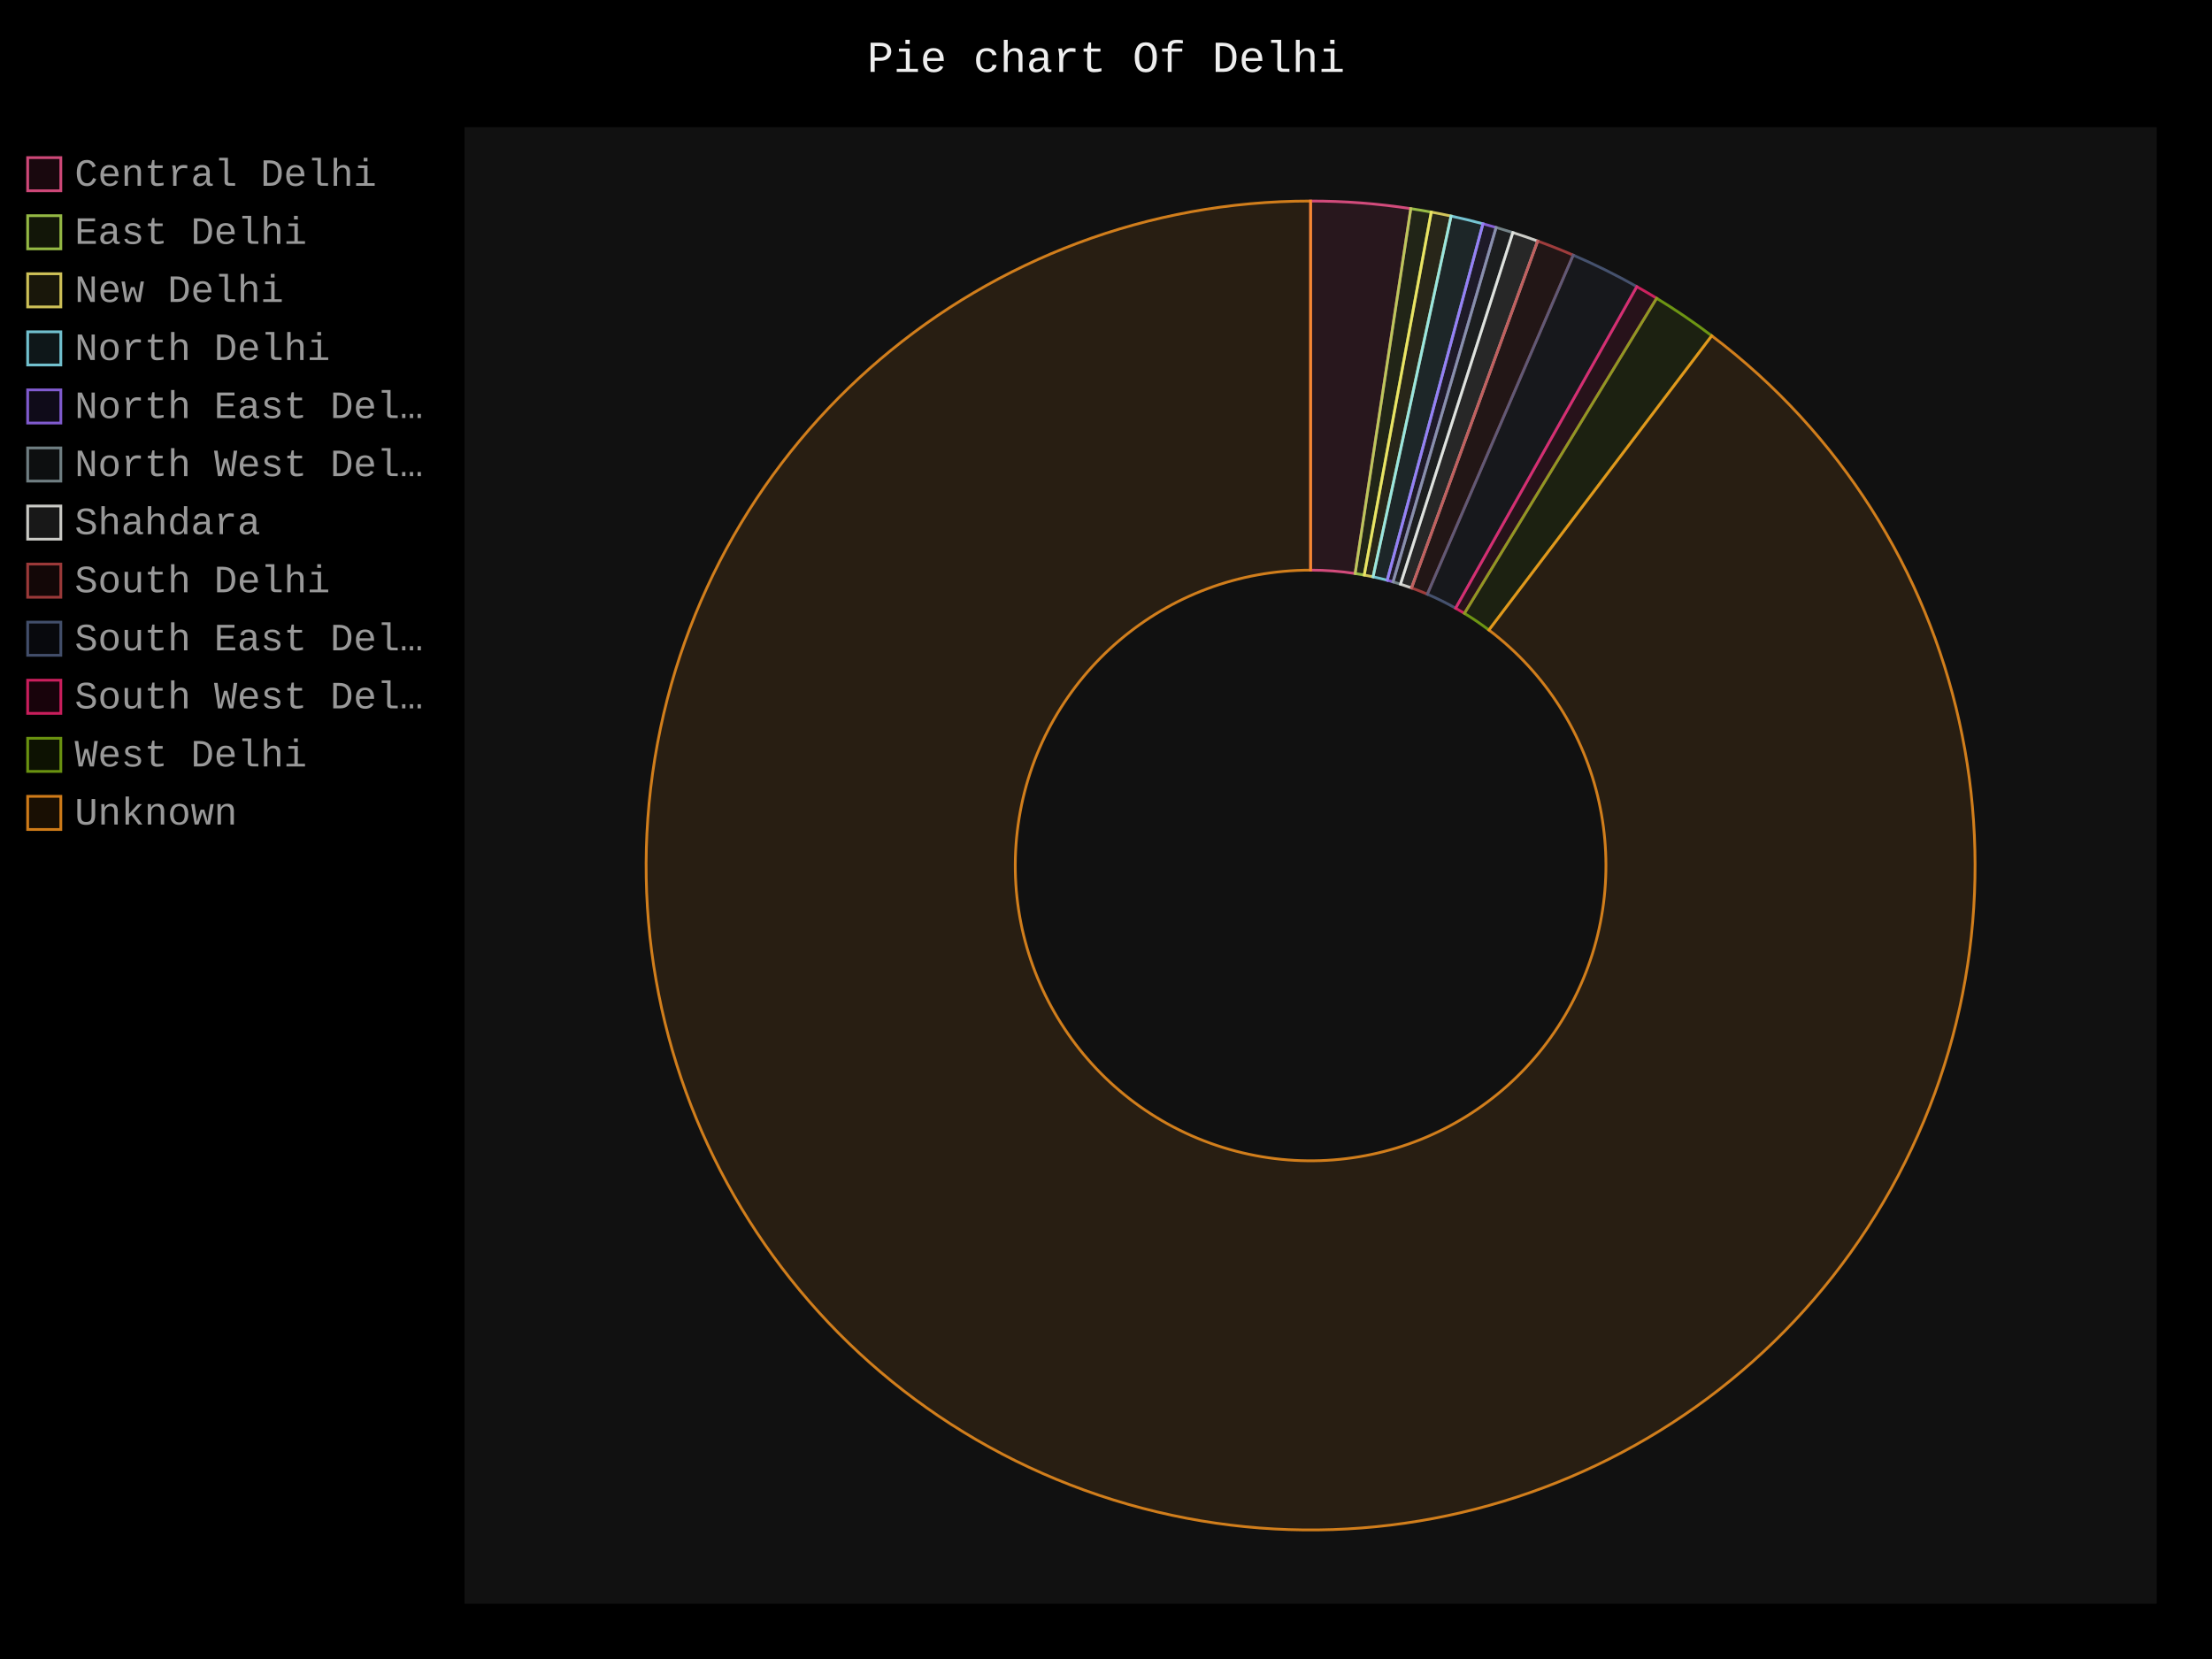
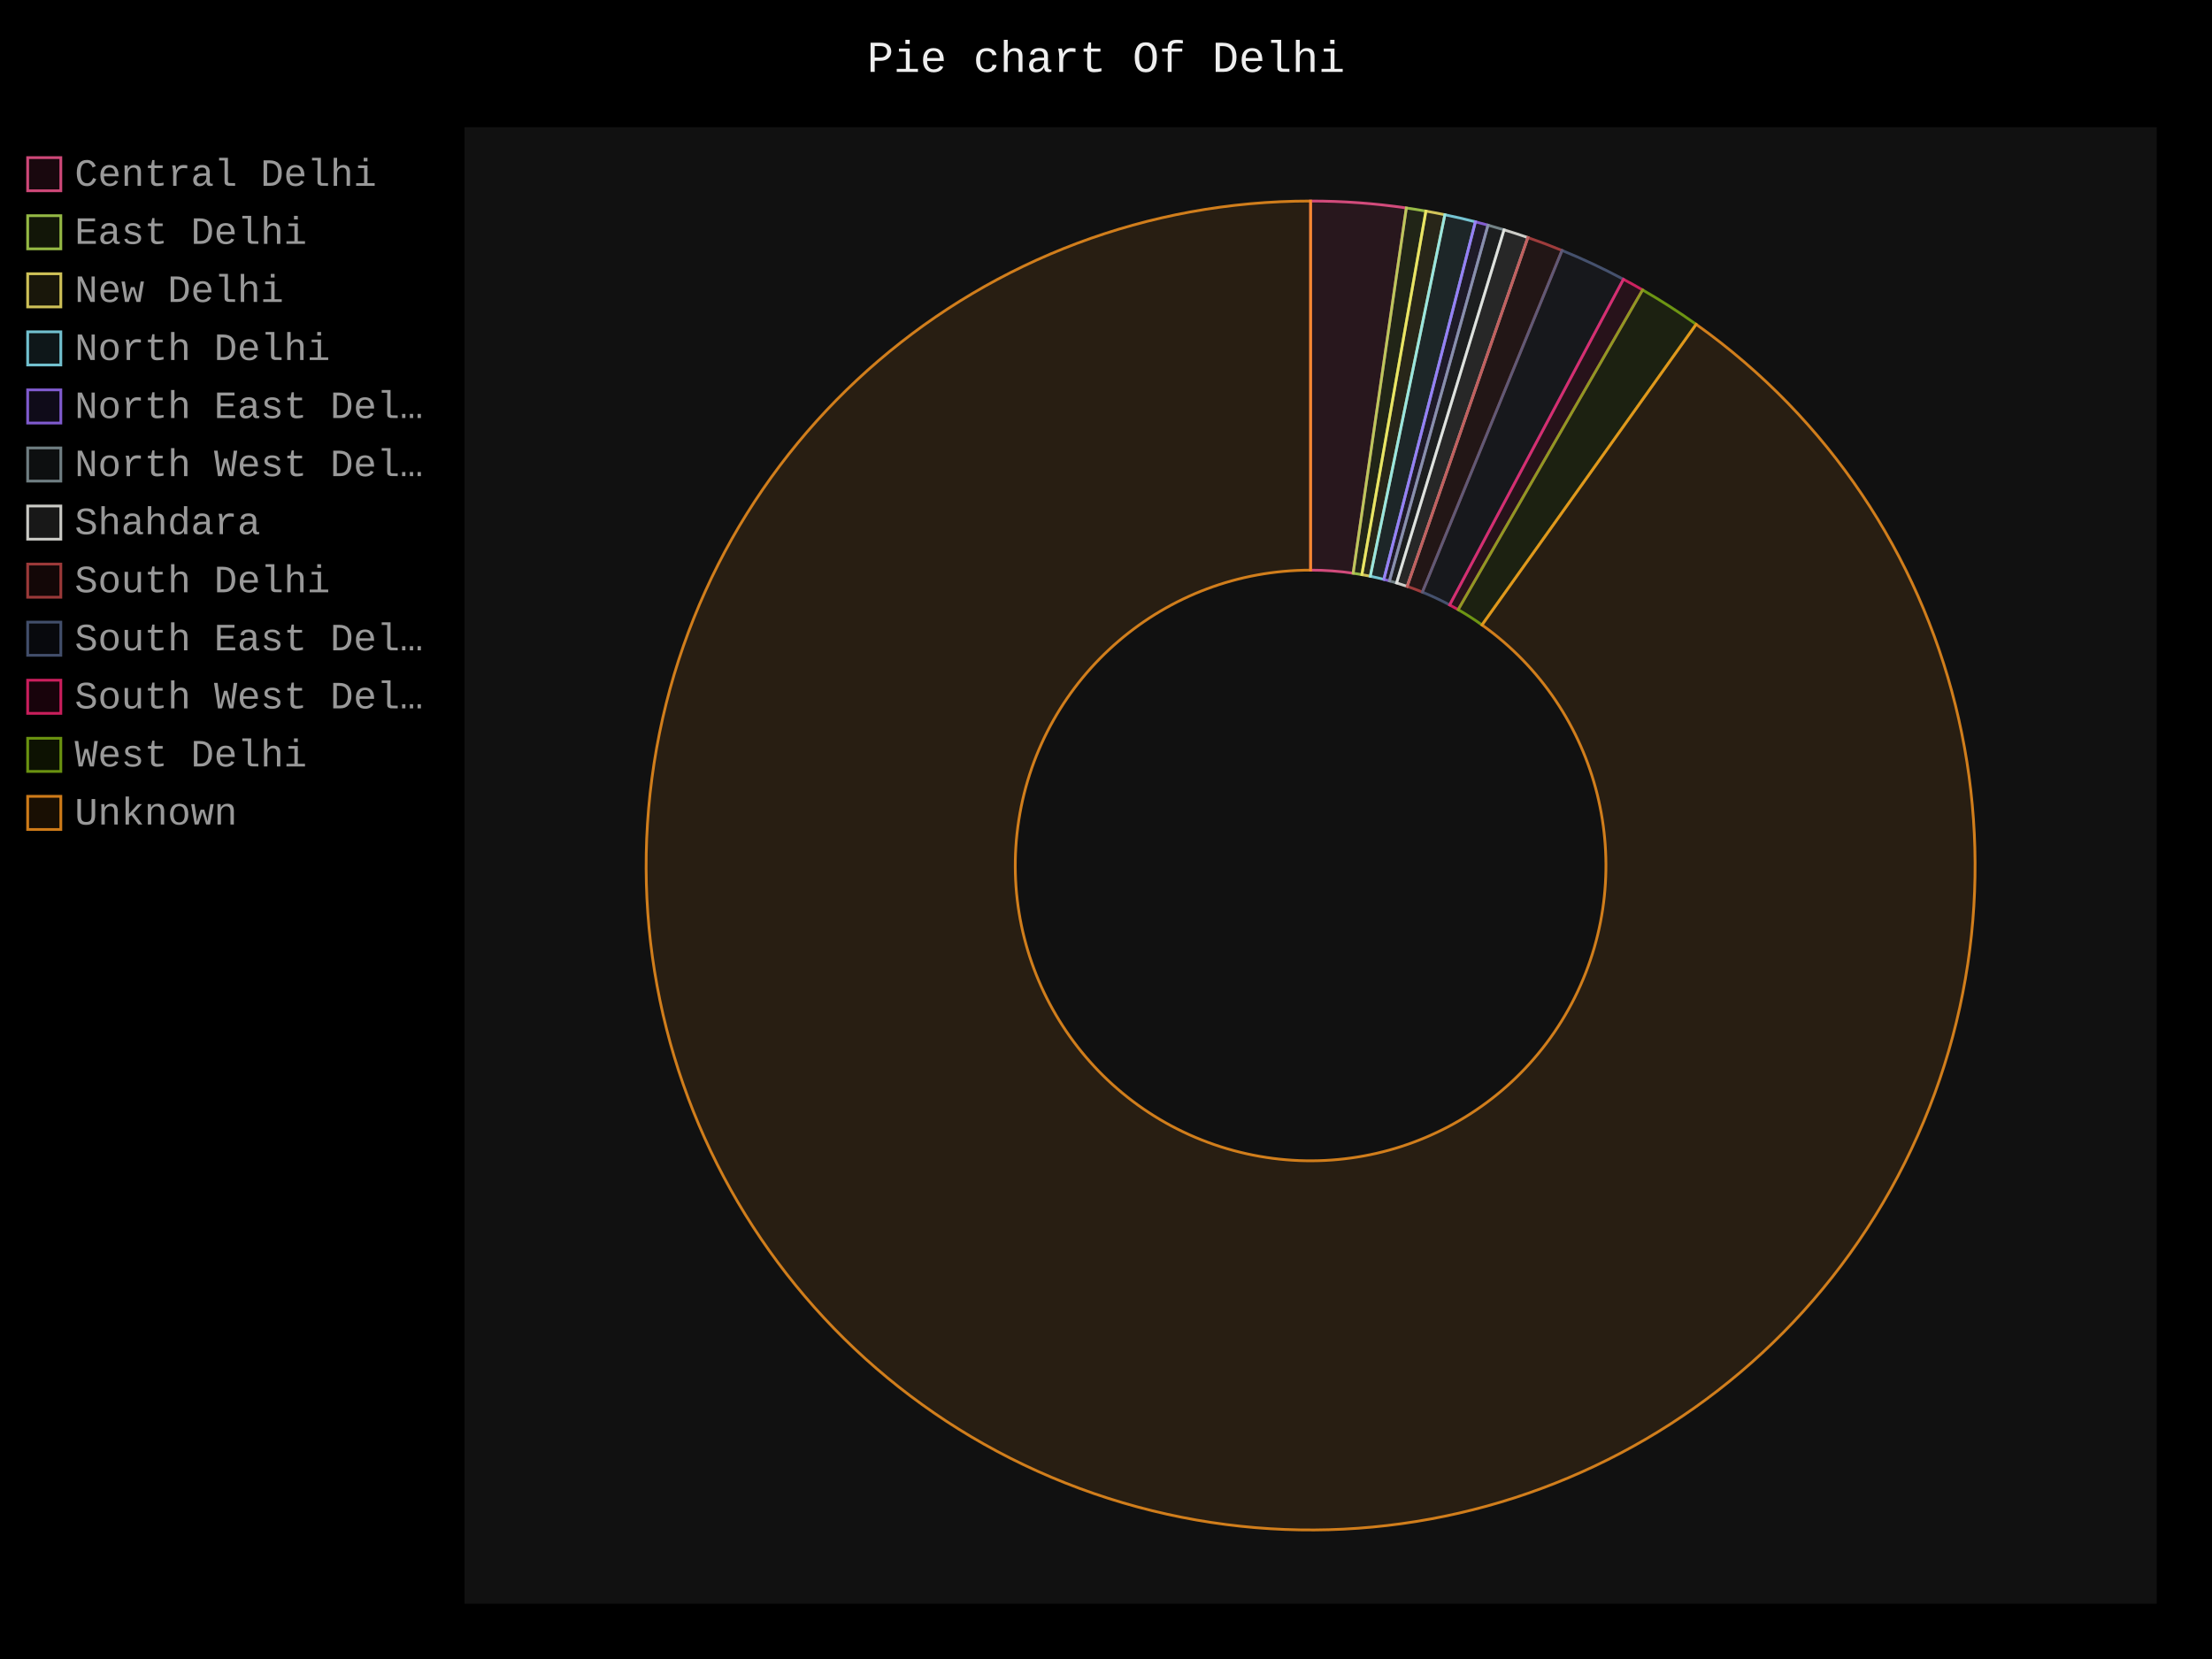
- <svg xmlns="http://www.w3.org/2000/svg" id="chart-38d7a956-8067-44b4-86da-1352ac4681a7" class="pygal-chart" viewBox="0 0 800 600">
+ <svg xmlns="http://www.w3.org/2000/svg" id="chart-8007bcb2-3fd1-4cb3-ae18-29a4db6c3bca" class="pygal-chart" viewBox="0 0 800 600">
  <defs>
-     <style type="text/css">#chart-38d7a956-8067-44b4-86da-1352ac4681a7{-webkit-user-select:none;-webkit-font-smoothing:antialiased;font-family:Consolas,"Liberation Mono",Menlo,Courier,monospace}#chart-38d7a956-8067-44b4-86da-1352ac4681a7 .title{font-family:Consolas,"Liberation Mono",Menlo,Courier,monospace;font-size:16px}#chart-38d7a956-8067-44b4-86da-1352ac4681a7 .legends .legend text{font-family:Consolas,"Liberation Mono",Menlo,Courier,monospace;font-size:14px}#chart-38d7a956-8067-44b4-86da-1352ac4681a7 .axis text{font-family:Consolas,"Liberation Mono",Menlo,Courier,monospace;font-size:10px}#chart-38d7a956-8067-44b4-86da-1352ac4681a7 .axis text.major{font-family:Consolas,"Liberation Mono",Menlo,Courier,monospace;font-size:10px}#chart-38d7a956-8067-44b4-86da-1352ac4681a7 .text-overlay text.value{font-family:Consolas,"Liberation Mono",Menlo,Courier,monospace;font-size:16px}#chart-38d7a956-8067-44b4-86da-1352ac4681a7 .text-overlay text.label{font-family:Consolas,"Liberation Mono",Menlo,Courier,monospace;font-size:10px}#chart-38d7a956-8067-44b4-86da-1352ac4681a7 .tooltip{font-family:Consolas,"Liberation Mono",Menlo,Courier,monospace;font-size:14px}#chart-38d7a956-8067-44b4-86da-1352ac4681a7 text.no_data{font-family:Consolas,"Liberation Mono",Menlo,Courier,monospace;font-size:64px}
- #chart-38d7a956-8067-44b4-86da-1352ac4681a7{background-color:black}#chart-38d7a956-8067-44b4-86da-1352ac4681a7 path,#chart-38d7a956-8067-44b4-86da-1352ac4681a7 line,#chart-38d7a956-8067-44b4-86da-1352ac4681a7 rect,#chart-38d7a956-8067-44b4-86da-1352ac4681a7 circle{-webkit-transition:1s ease-out;-moz-transition:1s ease-out;transition:1s ease-out}#chart-38d7a956-8067-44b4-86da-1352ac4681a7 .graph &gt; .background{fill:black}#chart-38d7a956-8067-44b4-86da-1352ac4681a7 .plot &gt; .background{fill:#111}#chart-38d7a956-8067-44b4-86da-1352ac4681a7 .graph{fill:#999}#chart-38d7a956-8067-44b4-86da-1352ac4681a7 text.no_data{fill:#eee}#chart-38d7a956-8067-44b4-86da-1352ac4681a7 .title{fill:#eee}#chart-38d7a956-8067-44b4-86da-1352ac4681a7 .legends .legend text{fill:#999}#chart-38d7a956-8067-44b4-86da-1352ac4681a7 .legends .legend:hover text{fill:#eee}#chart-38d7a956-8067-44b4-86da-1352ac4681a7 .axis .line{stroke:#eee}#chart-38d7a956-8067-44b4-86da-1352ac4681a7 .axis .guide.line{stroke:#555}#chart-38d7a956-8067-44b4-86da-1352ac4681a7 .axis .major.line{stroke:#999}#chart-38d7a956-8067-44b4-86da-1352ac4681a7 .axis text.major{fill:#eee}#chart-38d7a956-8067-44b4-86da-1352ac4681a7 .axis.y .guides:hover .guide.line,#chart-38d7a956-8067-44b4-86da-1352ac4681a7 .line-graph .axis.x .guides:hover .guide.line,#chart-38d7a956-8067-44b4-86da-1352ac4681a7 .stackedline-graph .axis.x .guides:hover .guide.line,#chart-38d7a956-8067-44b4-86da-1352ac4681a7 .xy-graph .axis.x .guides:hover .guide.line{stroke:#eee}#chart-38d7a956-8067-44b4-86da-1352ac4681a7 .axis .guides:hover text{fill:#eee}#chart-38d7a956-8067-44b4-86da-1352ac4681a7 .reactive{fill-opacity:.1;stroke-opacity:.8}#chart-38d7a956-8067-44b4-86da-1352ac4681a7 .ci{stroke:#999}#chart-38d7a956-8067-44b4-86da-1352ac4681a7 .reactive.active,#chart-38d7a956-8067-44b4-86da-1352ac4681a7 .active .reactive{fill-opacity:.75;stroke-opacity:.9;stroke-width:4}#chart-38d7a956-8067-44b4-86da-1352ac4681a7 .ci .reactive.active{stroke-width:1.5}#chart-38d7a956-8067-44b4-86da-1352ac4681a7 .series text{fill:#eee}#chart-38d7a956-8067-44b4-86da-1352ac4681a7 .tooltip rect{fill:#111;stroke:#eee;-webkit-transition:opacity 1s ease-out;-moz-transition:opacity 1s ease-out;transition:opacity 1s ease-out}#chart-38d7a956-8067-44b4-86da-1352ac4681a7 .tooltip .label{fill:#999}#chart-38d7a956-8067-44b4-86da-1352ac4681a7 .tooltip .label{fill:#999}#chart-38d7a956-8067-44b4-86da-1352ac4681a7 .tooltip .legend{font-size:.8em;fill:#555}#chart-38d7a956-8067-44b4-86da-1352ac4681a7 .tooltip .x_label{font-size:.6em;fill:#eee}#chart-38d7a956-8067-44b4-86da-1352ac4681a7 .tooltip .xlink{font-size:.5em;text-decoration:underline}#chart-38d7a956-8067-44b4-86da-1352ac4681a7 .tooltip .value{font-size:1.5em}#chart-38d7a956-8067-44b4-86da-1352ac4681a7 .bound{font-size:.5em}#chart-38d7a956-8067-44b4-86da-1352ac4681a7 .max-value{font-size:.75em;fill:#555}#chart-38d7a956-8067-44b4-86da-1352ac4681a7 .map-element{fill:#111;stroke:#555 !important}#chart-38d7a956-8067-44b4-86da-1352ac4681a7 .map-element .reactive{fill-opacity:inherit;stroke-opacity:inherit}#chart-38d7a956-8067-44b4-86da-1352ac4681a7 .color-0,#chart-38d7a956-8067-44b4-86da-1352ac4681a7 .color-0 a:visited{stroke:#ff5995;fill:#ff5995}#chart-38d7a956-8067-44b4-86da-1352ac4681a7 .color-1,#chart-38d7a956-8067-44b4-86da-1352ac4681a7 .color-1 a:visited{stroke:#b6e354;fill:#b6e354}#chart-38d7a956-8067-44b4-86da-1352ac4681a7 .color-2,#chart-38d7a956-8067-44b4-86da-1352ac4681a7 .color-2 a:visited{stroke:#feed6c;fill:#feed6c}#chart-38d7a956-8067-44b4-86da-1352ac4681a7 .color-3,#chart-38d7a956-8067-44b4-86da-1352ac4681a7 .color-3 a:visited{stroke:#8cedff;fill:#8cedff}#chart-38d7a956-8067-44b4-86da-1352ac4681a7 .color-4,#chart-38d7a956-8067-44b4-86da-1352ac4681a7 .color-4 a:visited{stroke:#9e6ffe;fill:#9e6ffe}#chart-38d7a956-8067-44b4-86da-1352ac4681a7 .color-5,#chart-38d7a956-8067-44b4-86da-1352ac4681a7 .color-5 a:visited{stroke:#899ca1;fill:#899ca1}#chart-38d7a956-8067-44b4-86da-1352ac4681a7 .color-6,#chart-38d7a956-8067-44b4-86da-1352ac4681a7 .color-6 a:visited{stroke:#f8f8f2;fill:#f8f8f2}#chart-38d7a956-8067-44b4-86da-1352ac4681a7 .color-7,#chart-38d7a956-8067-44b4-86da-1352ac4681a7 .color-7 a:visited{stroke:#bf4646;fill:#bf4646}#chart-38d7a956-8067-44b4-86da-1352ac4681a7 .color-8,#chart-38d7a956-8067-44b4-86da-1352ac4681a7 .color-8 a:visited{stroke:#516083;fill:#516083}#chart-38d7a956-8067-44b4-86da-1352ac4681a7 .color-9,#chart-38d7a956-8067-44b4-86da-1352ac4681a7 .color-9 a:visited{stroke:#f92672;fill:#f92672}#chart-38d7a956-8067-44b4-86da-1352ac4681a7 .color-10,#chart-38d7a956-8067-44b4-86da-1352ac4681a7 .color-10 a:visited{stroke:#82b414;fill:#82b414}#chart-38d7a956-8067-44b4-86da-1352ac4681a7 .color-11,#chart-38d7a956-8067-44b4-86da-1352ac4681a7 .color-11 a:visited{stroke:#fd971f;fill:#fd971f}#chart-38d7a956-8067-44b4-86da-1352ac4681a7 .text-overlay .color-0 text{fill:black}#chart-38d7a956-8067-44b4-86da-1352ac4681a7 .text-overlay .color-1 text{fill:black}#chart-38d7a956-8067-44b4-86da-1352ac4681a7 .text-overlay .color-2 text{fill:black}#chart-38d7a956-8067-44b4-86da-1352ac4681a7 .text-overlay .color-3 text{fill:black}#chart-38d7a956-8067-44b4-86da-1352ac4681a7 .text-overlay .color-4 text{fill:black}#chart-38d7a956-8067-44b4-86da-1352ac4681a7 .text-overlay .color-5 text{fill:black}#chart-38d7a956-8067-44b4-86da-1352ac4681a7 .text-overlay .color-6 text{fill:black}#chart-38d7a956-8067-44b4-86da-1352ac4681a7 .text-overlay .color-7 text{fill:black}#chart-38d7a956-8067-44b4-86da-1352ac4681a7 .text-overlay .color-8 text{fill:black}#chart-38d7a956-8067-44b4-86da-1352ac4681a7 .text-overlay .color-9 text{fill:black}#chart-38d7a956-8067-44b4-86da-1352ac4681a7 .text-overlay .color-10 text{fill:black}#chart-38d7a956-8067-44b4-86da-1352ac4681a7 .text-overlay .color-11 text{fill:black}
- #chart-38d7a956-8067-44b4-86da-1352ac4681a7 text.no_data{text-anchor:middle}#chart-38d7a956-8067-44b4-86da-1352ac4681a7 .guide.line{fill:none}#chart-38d7a956-8067-44b4-86da-1352ac4681a7 .centered{text-anchor:middle}#chart-38d7a956-8067-44b4-86da-1352ac4681a7 .title{text-anchor:middle}#chart-38d7a956-8067-44b4-86da-1352ac4681a7 .legends .legend text{fill-opacity:1}#chart-38d7a956-8067-44b4-86da-1352ac4681a7 .axis.x text{text-anchor:middle}#chart-38d7a956-8067-44b4-86da-1352ac4681a7 .axis.x:not(.web) text[transform]{text-anchor:start}#chart-38d7a956-8067-44b4-86da-1352ac4681a7 .axis.x:not(.web) text[transform].backwards{text-anchor:end}#chart-38d7a956-8067-44b4-86da-1352ac4681a7 .axis.y text{text-anchor:end}#chart-38d7a956-8067-44b4-86da-1352ac4681a7 .axis.y text[transform].backwards{text-anchor:start}#chart-38d7a956-8067-44b4-86da-1352ac4681a7 .axis.y2 text{text-anchor:start}#chart-38d7a956-8067-44b4-86da-1352ac4681a7 .axis.y2 text[transform].backwards{text-anchor:end}#chart-38d7a956-8067-44b4-86da-1352ac4681a7 .axis .guide.line{stroke-dasharray:4,4}#chart-38d7a956-8067-44b4-86da-1352ac4681a7 .axis .major.guide.line{stroke-dasharray:6,6}#chart-38d7a956-8067-44b4-86da-1352ac4681a7 .horizontal .axis.y .guide.line,#chart-38d7a956-8067-44b4-86da-1352ac4681a7 .horizontal .axis.y2 .guide.line,#chart-38d7a956-8067-44b4-86da-1352ac4681a7 .vertical .axis.x .guide.line{opacity:0}#chart-38d7a956-8067-44b4-86da-1352ac4681a7 .horizontal .axis.always_show .guide.line,#chart-38d7a956-8067-44b4-86da-1352ac4681a7 .vertical .axis.always_show .guide.line{opacity:1 !important}#chart-38d7a956-8067-44b4-86da-1352ac4681a7 .axis.y .guides:hover .guide.line,#chart-38d7a956-8067-44b4-86da-1352ac4681a7 .axis.y2 .guides:hover .guide.line,#chart-38d7a956-8067-44b4-86da-1352ac4681a7 .axis.x .guides:hover .guide.line{opacity:1}#chart-38d7a956-8067-44b4-86da-1352ac4681a7 .axis .guides:hover text{opacity:1}#chart-38d7a956-8067-44b4-86da-1352ac4681a7 .nofill{fill:none}#chart-38d7a956-8067-44b4-86da-1352ac4681a7 .subtle-fill{fill-opacity:.2}#chart-38d7a956-8067-44b4-86da-1352ac4681a7 .dot{stroke-width:1px;fill-opacity:1}#chart-38d7a956-8067-44b4-86da-1352ac4681a7 .dot.active{stroke-width:5px}#chart-38d7a956-8067-44b4-86da-1352ac4681a7 .dot.negative{fill:transparent}#chart-38d7a956-8067-44b4-86da-1352ac4681a7 text,#chart-38d7a956-8067-44b4-86da-1352ac4681a7 tspan{stroke:none !important}#chart-38d7a956-8067-44b4-86da-1352ac4681a7 .series text.active{opacity:1}#chart-38d7a956-8067-44b4-86da-1352ac4681a7 .tooltip rect{fill-opacity:.95;stroke-width:.5}#chart-38d7a956-8067-44b4-86da-1352ac4681a7 .tooltip text{fill-opacity:1}#chart-38d7a956-8067-44b4-86da-1352ac4681a7 .showable{visibility:hidden}#chart-38d7a956-8067-44b4-86da-1352ac4681a7 .showable.shown{visibility:visible}#chart-38d7a956-8067-44b4-86da-1352ac4681a7 .gauge-background{fill:rgba(229,229,229,1);stroke:none}#chart-38d7a956-8067-44b4-86da-1352ac4681a7 .bg-lines{stroke:black;stroke-width:2px}</style>
+     <style type="text/css">#chart-8007bcb2-3fd1-4cb3-ae18-29a4db6c3bca{-webkit-user-select:none;-webkit-font-smoothing:antialiased;font-family:Consolas,"Liberation Mono",Menlo,Courier,monospace}#chart-8007bcb2-3fd1-4cb3-ae18-29a4db6c3bca .title{font-family:Consolas,"Liberation Mono",Menlo,Courier,monospace;font-size:16px}#chart-8007bcb2-3fd1-4cb3-ae18-29a4db6c3bca .legends .legend text{font-family:Consolas,"Liberation Mono",Menlo,Courier,monospace;font-size:14px}#chart-8007bcb2-3fd1-4cb3-ae18-29a4db6c3bca .axis text{font-family:Consolas,"Liberation Mono",Menlo,Courier,monospace;font-size:10px}#chart-8007bcb2-3fd1-4cb3-ae18-29a4db6c3bca .axis text.major{font-family:Consolas,"Liberation Mono",Menlo,Courier,monospace;font-size:10px}#chart-8007bcb2-3fd1-4cb3-ae18-29a4db6c3bca .text-overlay text.value{font-family:Consolas,"Liberation Mono",Menlo,Courier,monospace;font-size:16px}#chart-8007bcb2-3fd1-4cb3-ae18-29a4db6c3bca .text-overlay text.label{font-family:Consolas,"Liberation Mono",Menlo,Courier,monospace;font-size:10px}#chart-8007bcb2-3fd1-4cb3-ae18-29a4db6c3bca .tooltip{font-family:Consolas,"Liberation Mono",Menlo,Courier,monospace;font-size:14px}#chart-8007bcb2-3fd1-4cb3-ae18-29a4db6c3bca text.no_data{font-family:Consolas,"Liberation Mono",Menlo,Courier,monospace;font-size:64px}
+ #chart-8007bcb2-3fd1-4cb3-ae18-29a4db6c3bca{background-color:black}#chart-8007bcb2-3fd1-4cb3-ae18-29a4db6c3bca path,#chart-8007bcb2-3fd1-4cb3-ae18-29a4db6c3bca line,#chart-8007bcb2-3fd1-4cb3-ae18-29a4db6c3bca rect,#chart-8007bcb2-3fd1-4cb3-ae18-29a4db6c3bca circle{-webkit-transition:1s ease-out;-moz-transition:1s ease-out;transition:1s ease-out}#chart-8007bcb2-3fd1-4cb3-ae18-29a4db6c3bca .graph &gt; .background{fill:black}#chart-8007bcb2-3fd1-4cb3-ae18-29a4db6c3bca .plot &gt; .background{fill:#111}#chart-8007bcb2-3fd1-4cb3-ae18-29a4db6c3bca .graph{fill:#999}#chart-8007bcb2-3fd1-4cb3-ae18-29a4db6c3bca text.no_data{fill:#eee}#chart-8007bcb2-3fd1-4cb3-ae18-29a4db6c3bca .title{fill:#eee}#chart-8007bcb2-3fd1-4cb3-ae18-29a4db6c3bca .legends .legend text{fill:#999}#chart-8007bcb2-3fd1-4cb3-ae18-29a4db6c3bca .legends .legend:hover text{fill:#eee}#chart-8007bcb2-3fd1-4cb3-ae18-29a4db6c3bca .axis .line{stroke:#eee}#chart-8007bcb2-3fd1-4cb3-ae18-29a4db6c3bca .axis .guide.line{stroke:#555}#chart-8007bcb2-3fd1-4cb3-ae18-29a4db6c3bca .axis .major.line{stroke:#999}#chart-8007bcb2-3fd1-4cb3-ae18-29a4db6c3bca .axis text.major{fill:#eee}#chart-8007bcb2-3fd1-4cb3-ae18-29a4db6c3bca .axis.y .guides:hover .guide.line,#chart-8007bcb2-3fd1-4cb3-ae18-29a4db6c3bca .line-graph .axis.x .guides:hover .guide.line,#chart-8007bcb2-3fd1-4cb3-ae18-29a4db6c3bca .stackedline-graph .axis.x .guides:hover .guide.line,#chart-8007bcb2-3fd1-4cb3-ae18-29a4db6c3bca .xy-graph .axis.x .guides:hover .guide.line{stroke:#eee}#chart-8007bcb2-3fd1-4cb3-ae18-29a4db6c3bca .axis .guides:hover text{fill:#eee}#chart-8007bcb2-3fd1-4cb3-ae18-29a4db6c3bca .reactive{fill-opacity:.1;stroke-opacity:.8}#chart-8007bcb2-3fd1-4cb3-ae18-29a4db6c3bca .ci{stroke:#999}#chart-8007bcb2-3fd1-4cb3-ae18-29a4db6c3bca .reactive.active,#chart-8007bcb2-3fd1-4cb3-ae18-29a4db6c3bca .active .reactive{fill-opacity:.75;stroke-opacity:.9;stroke-width:4}#chart-8007bcb2-3fd1-4cb3-ae18-29a4db6c3bca .ci .reactive.active{stroke-width:1.5}#chart-8007bcb2-3fd1-4cb3-ae18-29a4db6c3bca .series text{fill:#eee}#chart-8007bcb2-3fd1-4cb3-ae18-29a4db6c3bca .tooltip rect{fill:#111;stroke:#eee;-webkit-transition:opacity 1s ease-out;-moz-transition:opacity 1s ease-out;transition:opacity 1s ease-out}#chart-8007bcb2-3fd1-4cb3-ae18-29a4db6c3bca .tooltip .label{fill:#999}#chart-8007bcb2-3fd1-4cb3-ae18-29a4db6c3bca .tooltip .label{fill:#999}#chart-8007bcb2-3fd1-4cb3-ae18-29a4db6c3bca .tooltip .legend{font-size:.8em;fill:#555}#chart-8007bcb2-3fd1-4cb3-ae18-29a4db6c3bca .tooltip .x_label{font-size:.6em;fill:#eee}#chart-8007bcb2-3fd1-4cb3-ae18-29a4db6c3bca .tooltip .xlink{font-size:.5em;text-decoration:underline}#chart-8007bcb2-3fd1-4cb3-ae18-29a4db6c3bca .tooltip .value{font-size:1.5em}#chart-8007bcb2-3fd1-4cb3-ae18-29a4db6c3bca .bound{font-size:.5em}#chart-8007bcb2-3fd1-4cb3-ae18-29a4db6c3bca .max-value{font-size:.75em;fill:#555}#chart-8007bcb2-3fd1-4cb3-ae18-29a4db6c3bca .map-element{fill:#111;stroke:#555 !important}#chart-8007bcb2-3fd1-4cb3-ae18-29a4db6c3bca .map-element .reactive{fill-opacity:inherit;stroke-opacity:inherit}#chart-8007bcb2-3fd1-4cb3-ae18-29a4db6c3bca .color-0,#chart-8007bcb2-3fd1-4cb3-ae18-29a4db6c3bca .color-0 a:visited{stroke:#ff5995;fill:#ff5995}#chart-8007bcb2-3fd1-4cb3-ae18-29a4db6c3bca .color-1,#chart-8007bcb2-3fd1-4cb3-ae18-29a4db6c3bca .color-1 a:visited{stroke:#b6e354;fill:#b6e354}#chart-8007bcb2-3fd1-4cb3-ae18-29a4db6c3bca .color-2,#chart-8007bcb2-3fd1-4cb3-ae18-29a4db6c3bca .color-2 a:visited{stroke:#feed6c;fill:#feed6c}#chart-8007bcb2-3fd1-4cb3-ae18-29a4db6c3bca .color-3,#chart-8007bcb2-3fd1-4cb3-ae18-29a4db6c3bca .color-3 a:visited{stroke:#8cedff;fill:#8cedff}#chart-8007bcb2-3fd1-4cb3-ae18-29a4db6c3bca .color-4,#chart-8007bcb2-3fd1-4cb3-ae18-29a4db6c3bca .color-4 a:visited{stroke:#9e6ffe;fill:#9e6ffe}#chart-8007bcb2-3fd1-4cb3-ae18-29a4db6c3bca .color-5,#chart-8007bcb2-3fd1-4cb3-ae18-29a4db6c3bca .color-5 a:visited{stroke:#899ca1;fill:#899ca1}#chart-8007bcb2-3fd1-4cb3-ae18-29a4db6c3bca .color-6,#chart-8007bcb2-3fd1-4cb3-ae18-29a4db6c3bca .color-6 a:visited{stroke:#f8f8f2;fill:#f8f8f2}#chart-8007bcb2-3fd1-4cb3-ae18-29a4db6c3bca .color-7,#chart-8007bcb2-3fd1-4cb3-ae18-29a4db6c3bca .color-7 a:visited{stroke:#bf4646;fill:#bf4646}#chart-8007bcb2-3fd1-4cb3-ae18-29a4db6c3bca .color-8,#chart-8007bcb2-3fd1-4cb3-ae18-29a4db6c3bca .color-8 a:visited{stroke:#516083;fill:#516083}#chart-8007bcb2-3fd1-4cb3-ae18-29a4db6c3bca .color-9,#chart-8007bcb2-3fd1-4cb3-ae18-29a4db6c3bca .color-9 a:visited{stroke:#f92672;fill:#f92672}#chart-8007bcb2-3fd1-4cb3-ae18-29a4db6c3bca .color-10,#chart-8007bcb2-3fd1-4cb3-ae18-29a4db6c3bca .color-10 a:visited{stroke:#82b414;fill:#82b414}#chart-8007bcb2-3fd1-4cb3-ae18-29a4db6c3bca .color-11,#chart-8007bcb2-3fd1-4cb3-ae18-29a4db6c3bca .color-11 a:visited{stroke:#fd971f;fill:#fd971f}#chart-8007bcb2-3fd1-4cb3-ae18-29a4db6c3bca .text-overlay .color-0 text{fill:black}#chart-8007bcb2-3fd1-4cb3-ae18-29a4db6c3bca .text-overlay .color-1 text{fill:black}#chart-8007bcb2-3fd1-4cb3-ae18-29a4db6c3bca .text-overlay .color-2 text{fill:black}#chart-8007bcb2-3fd1-4cb3-ae18-29a4db6c3bca .text-overlay .color-3 text{fill:black}#chart-8007bcb2-3fd1-4cb3-ae18-29a4db6c3bca .text-overlay .color-4 text{fill:black}#chart-8007bcb2-3fd1-4cb3-ae18-29a4db6c3bca .text-overlay .color-5 text{fill:black}#chart-8007bcb2-3fd1-4cb3-ae18-29a4db6c3bca .text-overlay .color-6 text{fill:black}#chart-8007bcb2-3fd1-4cb3-ae18-29a4db6c3bca .text-overlay .color-7 text{fill:black}#chart-8007bcb2-3fd1-4cb3-ae18-29a4db6c3bca .text-overlay .color-8 text{fill:black}#chart-8007bcb2-3fd1-4cb3-ae18-29a4db6c3bca .text-overlay .color-9 text{fill:black}#chart-8007bcb2-3fd1-4cb3-ae18-29a4db6c3bca .text-overlay .color-10 text{fill:black}#chart-8007bcb2-3fd1-4cb3-ae18-29a4db6c3bca .text-overlay .color-11 text{fill:black}
+ #chart-8007bcb2-3fd1-4cb3-ae18-29a4db6c3bca text.no_data{text-anchor:middle}#chart-8007bcb2-3fd1-4cb3-ae18-29a4db6c3bca .guide.line{fill:none}#chart-8007bcb2-3fd1-4cb3-ae18-29a4db6c3bca .centered{text-anchor:middle}#chart-8007bcb2-3fd1-4cb3-ae18-29a4db6c3bca .title{text-anchor:middle}#chart-8007bcb2-3fd1-4cb3-ae18-29a4db6c3bca .legends .legend text{fill-opacity:1}#chart-8007bcb2-3fd1-4cb3-ae18-29a4db6c3bca .axis.x text{text-anchor:middle}#chart-8007bcb2-3fd1-4cb3-ae18-29a4db6c3bca .axis.x:not(.web) text[transform]{text-anchor:start}#chart-8007bcb2-3fd1-4cb3-ae18-29a4db6c3bca .axis.x:not(.web) text[transform].backwards{text-anchor:end}#chart-8007bcb2-3fd1-4cb3-ae18-29a4db6c3bca .axis.y text{text-anchor:end}#chart-8007bcb2-3fd1-4cb3-ae18-29a4db6c3bca .axis.y text[transform].backwards{text-anchor:start}#chart-8007bcb2-3fd1-4cb3-ae18-29a4db6c3bca .axis.y2 text{text-anchor:start}#chart-8007bcb2-3fd1-4cb3-ae18-29a4db6c3bca .axis.y2 text[transform].backwards{text-anchor:end}#chart-8007bcb2-3fd1-4cb3-ae18-29a4db6c3bca .axis .guide.line{stroke-dasharray:4,4}#chart-8007bcb2-3fd1-4cb3-ae18-29a4db6c3bca .axis .major.guide.line{stroke-dasharray:6,6}#chart-8007bcb2-3fd1-4cb3-ae18-29a4db6c3bca .horizontal .axis.y .guide.line,#chart-8007bcb2-3fd1-4cb3-ae18-29a4db6c3bca .horizontal .axis.y2 .guide.line,#chart-8007bcb2-3fd1-4cb3-ae18-29a4db6c3bca .vertical .axis.x .guide.line{opacity:0}#chart-8007bcb2-3fd1-4cb3-ae18-29a4db6c3bca .horizontal .axis.always_show .guide.line,#chart-8007bcb2-3fd1-4cb3-ae18-29a4db6c3bca .vertical .axis.always_show .guide.line{opacity:1 !important}#chart-8007bcb2-3fd1-4cb3-ae18-29a4db6c3bca .axis.y .guides:hover .guide.line,#chart-8007bcb2-3fd1-4cb3-ae18-29a4db6c3bca .axis.y2 .guides:hover .guide.line,#chart-8007bcb2-3fd1-4cb3-ae18-29a4db6c3bca .axis.x .guides:hover .guide.line{opacity:1}#chart-8007bcb2-3fd1-4cb3-ae18-29a4db6c3bca .axis .guides:hover text{opacity:1}#chart-8007bcb2-3fd1-4cb3-ae18-29a4db6c3bca .nofill{fill:none}#chart-8007bcb2-3fd1-4cb3-ae18-29a4db6c3bca .subtle-fill{fill-opacity:.2}#chart-8007bcb2-3fd1-4cb3-ae18-29a4db6c3bca .dot{stroke-width:1px;fill-opacity:1}#chart-8007bcb2-3fd1-4cb3-ae18-29a4db6c3bca .dot.active{stroke-width:5px}#chart-8007bcb2-3fd1-4cb3-ae18-29a4db6c3bca .dot.negative{fill:transparent}#chart-8007bcb2-3fd1-4cb3-ae18-29a4db6c3bca text,#chart-8007bcb2-3fd1-4cb3-ae18-29a4db6c3bca tspan{stroke:none !important}#chart-8007bcb2-3fd1-4cb3-ae18-29a4db6c3bca .series text.active{opacity:1}#chart-8007bcb2-3fd1-4cb3-ae18-29a4db6c3bca .tooltip rect{fill-opacity:.95;stroke-width:.5}#chart-8007bcb2-3fd1-4cb3-ae18-29a4db6c3bca .tooltip text{fill-opacity:1}#chart-8007bcb2-3fd1-4cb3-ae18-29a4db6c3bca .showable{visibility:hidden}#chart-8007bcb2-3fd1-4cb3-ae18-29a4db6c3bca .showable.shown{visibility:visible}#chart-8007bcb2-3fd1-4cb3-ae18-29a4db6c3bca .gauge-background{fill:rgba(229,229,229,1);stroke:none}#chart-8007bcb2-3fd1-4cb3-ae18-29a4db6c3bca .bg-lines{stroke:black;stroke-width:2px}</style>
  </defs>
  <g class="graph pie-graph vertical">
    <rect class="background" height="600" width="800" x="0" y="0" />
    <g class="plot" transform="translate(168, 46)">
      <rect class="background" height="534" width="612.0" x="0" y="0" />
      <g class="series serie-0 color-0">
        <g class="slices">
          <g class="slice">
-             <path class="slice reactive tooltip-trigger" d="M306 26.7 A240.3 240.3 0 0 1 342.229 29.447 L322.102 161.421 A106.8 106.8 0 0 0 306 160.2 z" />
+             <path class="slice reactive tooltip-trigger" d="M306 26.7 A240.3 240.3 0 0 1 340.614 29.206 L321.384 161.314 A106.8 106.8 0 0 0 306 160.2 z" />
          </g>
        </g>
      </g>
      <g class="series serie-1 color-1">
        <g class="slices">
          <g class="slice">
-             <path class="slice reactive tooltip-trigger" d="M342.229 29.447 A240.3 240.3 0 0 1 349.635 30.695 L325.393 161.976 A106.8 106.8 0 0 0 322.102 161.421 z" />
+             <path class="slice reactive tooltip-trigger" d="M340.614 29.206 A240.3 240.3 0 0 1 347.697 30.345 L324.532 161.82 A106.8 106.8 0 0 0 321.384 161.314 z" />
          </g>
        </g>
      </g>
      <g class="series serie-2 color-2">
        <g class="slices">
          <g class="slice">
-             <path class="slice reactive tooltip-trigger" d="M349.635 30.695 A240.3 240.3 0 0 1 356.805 32.132 L328.58 162.614 A106.8 106.8 0 0 0 325.393 161.976 z" />
+             <path class="slice reactive tooltip-trigger" d="M347.697 30.345 A240.3 240.3 0 0 1 354.557 31.657 L327.581 162.403 A106.8 106.8 0 0 0 324.532 161.82 z" />
          </g>
        </g>
      </g>
      <g class="series serie-3 color-3">
        <g class="slices">
          <g class="slice">
-             <path class="slice reactive tooltip-trigger" d="M356.805 32.132 A240.3 240.3 0 0 1 368.329 34.924 L333.702 163.855 A106.8 106.8 0 0 0 328.58 162.614 z" />
+             <path class="slice reactive tooltip-trigger" d="M354.557 31.657 A240.3 240.3 0 0 1 365.592 34.206 L332.485 163.536 A106.8 106.8 0 0 0 327.581 162.403 z" />
          </g>
        </g>
      </g>
      <g class="series serie-4 color-4">
        <g class="slices">
          <g class="slice">
-             <path class="slice reactive tooltip-trigger" d="M368.329 34.924 A240.3 240.3 0 0 1 373.088 36.255 L335.817 164.447 A106.8 106.8 0 0 0 333.702 163.855 z" />
+             <path class="slice reactive tooltip-trigger" d="M365.592 34.206 A240.3 240.3 0 0 1 370.152 35.422 L334.512 164.076 A106.8 106.8 0 0 0 332.485 163.536 z" />
          </g>
        </g>
      </g>
      <g class="series serie-5 color-5">
        <g class="slices">
          <g class="slice">
-             <path class="slice reactive tooltip-trigger" d="M373.088 36.255 A240.3 240.3 0 0 1 379.137 38.1 L338.506 165.267 A106.8 106.8 0 0 0 335.817 164.447 z" />
+             <path class="slice reactive tooltip-trigger" d="M370.152 35.422 A240.3 240.3 0 0 1 375.953 37.107 L337.09 164.825 A106.8 106.8 0 0 0 334.512 164.076 z" />
          </g>
        </g>
      </g>
      <g class="series serie-6 color-6">
        <g class="slices">
          <g class="slice">
-             <path class="slice reactive tooltip-trigger" d="M379.137 38.1 A240.3 240.3 0 0 1 388.115 41.166 L342.496 166.629 A106.8 106.8 0 0 0 338.506 165.267 z" />
+             <path class="slice reactive tooltip-trigger" d="M375.953 37.107 A240.3 240.3 0 0 1 384.57 39.908 L340.92 166.07 A106.8 106.8 0 0 0 337.09 164.825 z" />
          </g>
        </g>
      </g>
      <g class="series serie-7 color-7">
        <g class="slices">
          <g class="slice">
-             <path class="slice reactive tooltip-trigger" d="M388.115 41.166 A240.3 240.3 0 0 1 400.975 46.265 L348.211 168.896 A106.8 106.8 0 0 0 342.496 166.629 z" />
+             <path class="slice reactive tooltip-trigger" d="M384.57 39.908 A240.3 240.3 0 0 1 396.933 44.57 L346.415 168.142 A106.8 106.8 0 0 0 340.92 166.07 z" />
          </g>
        </g>
      </g>
      <g class="series serie-8 color-8">
        <g class="slices">
          <g class="slice">
-             <path class="slice reactive tooltip-trigger" d="M400.975 46.265 A240.3 240.3 0 0 1 423.99 57.662 L358.44 173.961 A106.8 106.8 0 0 0 348.211 168.896 z" />
+             <path class="slice reactive tooltip-trigger" d="M396.933 44.57 A240.3 240.3 0 0 1 419.136 54.999 L356.283 172.777 A106.8 106.8 0 0 0 346.415 168.142 z" />
          </g>
        </g>
      </g>
      <g class="series serie-9 color-9">
        <g class="slices">
          <g class="slice">
-             <path class="slice reactive tooltip-trigger" d="M423.99 57.662 A240.3 240.3 0 0 1 431.15 61.862 L361.622 175.827 A106.8 106.8 0 0 0 358.44 173.961 z" />
+             <path class="slice reactive tooltip-trigger" d="M419.136 54.999 A240.3 240.3 0 0 1 426.068 58.847 L359.364 174.488 A106.8 106.8 0 0 0 356.283 172.777 z" />
          </g>
        </g>
      </g>
      <g class="series serie-10 color-10">
        <g class="slices">
          <g class="slice">
-             <path class="slice reactive tooltip-trigger" d="M431.15 61.862 A240.3 240.3 0 0 1 451.07 75.431 L370.476 181.858 A106.8 106.8 0 0 0 361.622 175.827 z" />
+             <path class="slice reactive tooltip-trigger" d="M426.068 58.847 A240.3 240.3 0 0 1 445.437 71.292 L367.972 180.019 A106.8 106.8 0 0 0 359.364 174.488 z" />
          </g>
        </g>
      </g>
      <g class="series serie-11 color-11">
        <g class="slices">
          <g class="slice">
-             <path class="slice reactive tooltip-trigger" d="M451.07 75.431 A240.3 240.3 0 1 1 306 26.7 L306 160.2 A106.8 106.8 0 1 0 370.476 181.858 z" />
+             <path class="slice reactive tooltip-trigger" d="M445.437 71.292 A240.3 240.3 0 1 1 306 26.7 L306 160.2 A106.8 106.8 0 1 0 367.972 180.019 z" />
          </g>
        </g>
      </g>
    </g>
    <g class="titles">
      <text class="title plot_title" x="400.0" y="26">Pie chart Of Delhi</text>
    </g>
    <g class="plot overlay" transform="translate(168, 46)">
      <g class="series serie-0 color-0" />
      <g class="series serie-1 color-1" />
      <g class="series serie-2 color-2" />
      <g class="series serie-3 color-3" />
      <g class="series serie-4 color-4" />
      <g class="series serie-5 color-5" />
      <g class="series serie-6 color-6" />
      <g class="series serie-7 color-7" />
      <g class="series serie-8 color-8" />
      <g class="series serie-9 color-9" />
      <g class="series serie-10 color-10" />
      <g class="series serie-11 color-11" />
    </g>
    <g class="plot text-overlay" transform="translate(168, 46)">
      <g class="series serie-0 color-0" />
      <g class="series serie-1 color-1" />
      <g class="series serie-2 color-2" />
      <g class="series serie-3 color-3" />
      <g class="series serie-4 color-4" />
      <g class="series serie-5 color-5" />
      <g class="series serie-6 color-6" />
      <g class="series serie-7 color-7" />
      <g class="series serie-8 color-8" />
      <g class="series serie-9 color-9" />
      <g class="series serie-10 color-10" />
      <g class="series serie-11 color-11" />
    </g>
    <g class="plot tooltip-overlay" transform="translate(168, 46)">
      <g class="tooltip" style="opacity: 0" transform="translate(0 0)">
        <rect class="tooltip-box" height="0" rx="0" ry="0" width="0" />
        <g class="text" />
      </g>
    </g>
    <g class="legends" transform="translate(10, 56)">
      <g class="legend reactive activate-serie" id="activate-serie-0">
        <rect class="color-0 reactive" height="12" width="12" x="0.0" y="1.0" />
        <text x="17.0" y="11.2">Central Delhi</text>
      </g>
      <g class="legend reactive activate-serie" id="activate-serie-1">
        <rect class="color-1 reactive" height="12" width="12" x="0.0" y="22.0" />
        <text x="17.0" y="32.2">East Delhi</text>
      </g>
      <g class="legend reactive activate-serie" id="activate-serie-2">
        <rect class="color-2 reactive" height="12" width="12" x="0.0" y="43.0" />
        <text x="17.0" y="53.2">New Delhi</text>
      </g>
      <g class="legend reactive activate-serie" id="activate-serie-3">
        <rect class="color-3 reactive" height="12" width="12" x="0.0" y="64.0" />
        <text x="17.0" y="74.2">North Delhi</text>
      </g>
      <g class="legend reactive activate-serie" id="activate-serie-4">
        <rect class="color-4 reactive" height="12" width="12" x="0.0" y="85.0" />
        <text x="17.0" y="95.2">North East Del…</text>
      </g>
      <g class="legend reactive activate-serie" id="activate-serie-5">
        <rect class="color-5 reactive" height="12" width="12" x="0.0" y="106.0" />
        <text x="17.0" y="116.2">North West Del…</text>
      </g>
      <g class="legend reactive activate-serie" id="activate-serie-6">
        <rect class="color-6 reactive" height="12" width="12" x="0.0" y="127.0" />
        <text x="17.0" y="137.2">Shahdara</text>
      </g>
      <g class="legend reactive activate-serie" id="activate-serie-7">
        <rect class="color-7 reactive" height="12" width="12" x="0.0" y="148.0" />
        <text x="17.0" y="158.2">South Delhi</text>
      </g>
      <g class="legend reactive activate-serie" id="activate-serie-8">
        <rect class="color-8 reactive" height="12" width="12" x="0.0" y="169.0" />
        <text x="17.0" y="179.2">South East Del…</text>
      </g>
      <g class="legend reactive activate-serie" id="activate-serie-9">
        <rect class="color-9 reactive" height="12" width="12" x="0.0" y="190.0" />
        <text x="17.0" y="200.2">South West Del…</text>
      </g>
      <g class="legend reactive activate-serie" id="activate-serie-10">
        <rect class="color-10 reactive" height="12" width="12" x="0.0" y="211.0" />
        <text x="17.0" y="221.2">West Delhi</text>
      </g>
      <g class="legend reactive activate-serie" id="activate-serie-11">
        <rect class="color-11 reactive" height="12" width="12" x="0.0" y="232.0" />
        <text x="17.0" y="242.2">Unknown</text>
      </g>
    </g>
    <g class="legends" transform="translate(790, 56)" />
  </g>
</svg>
